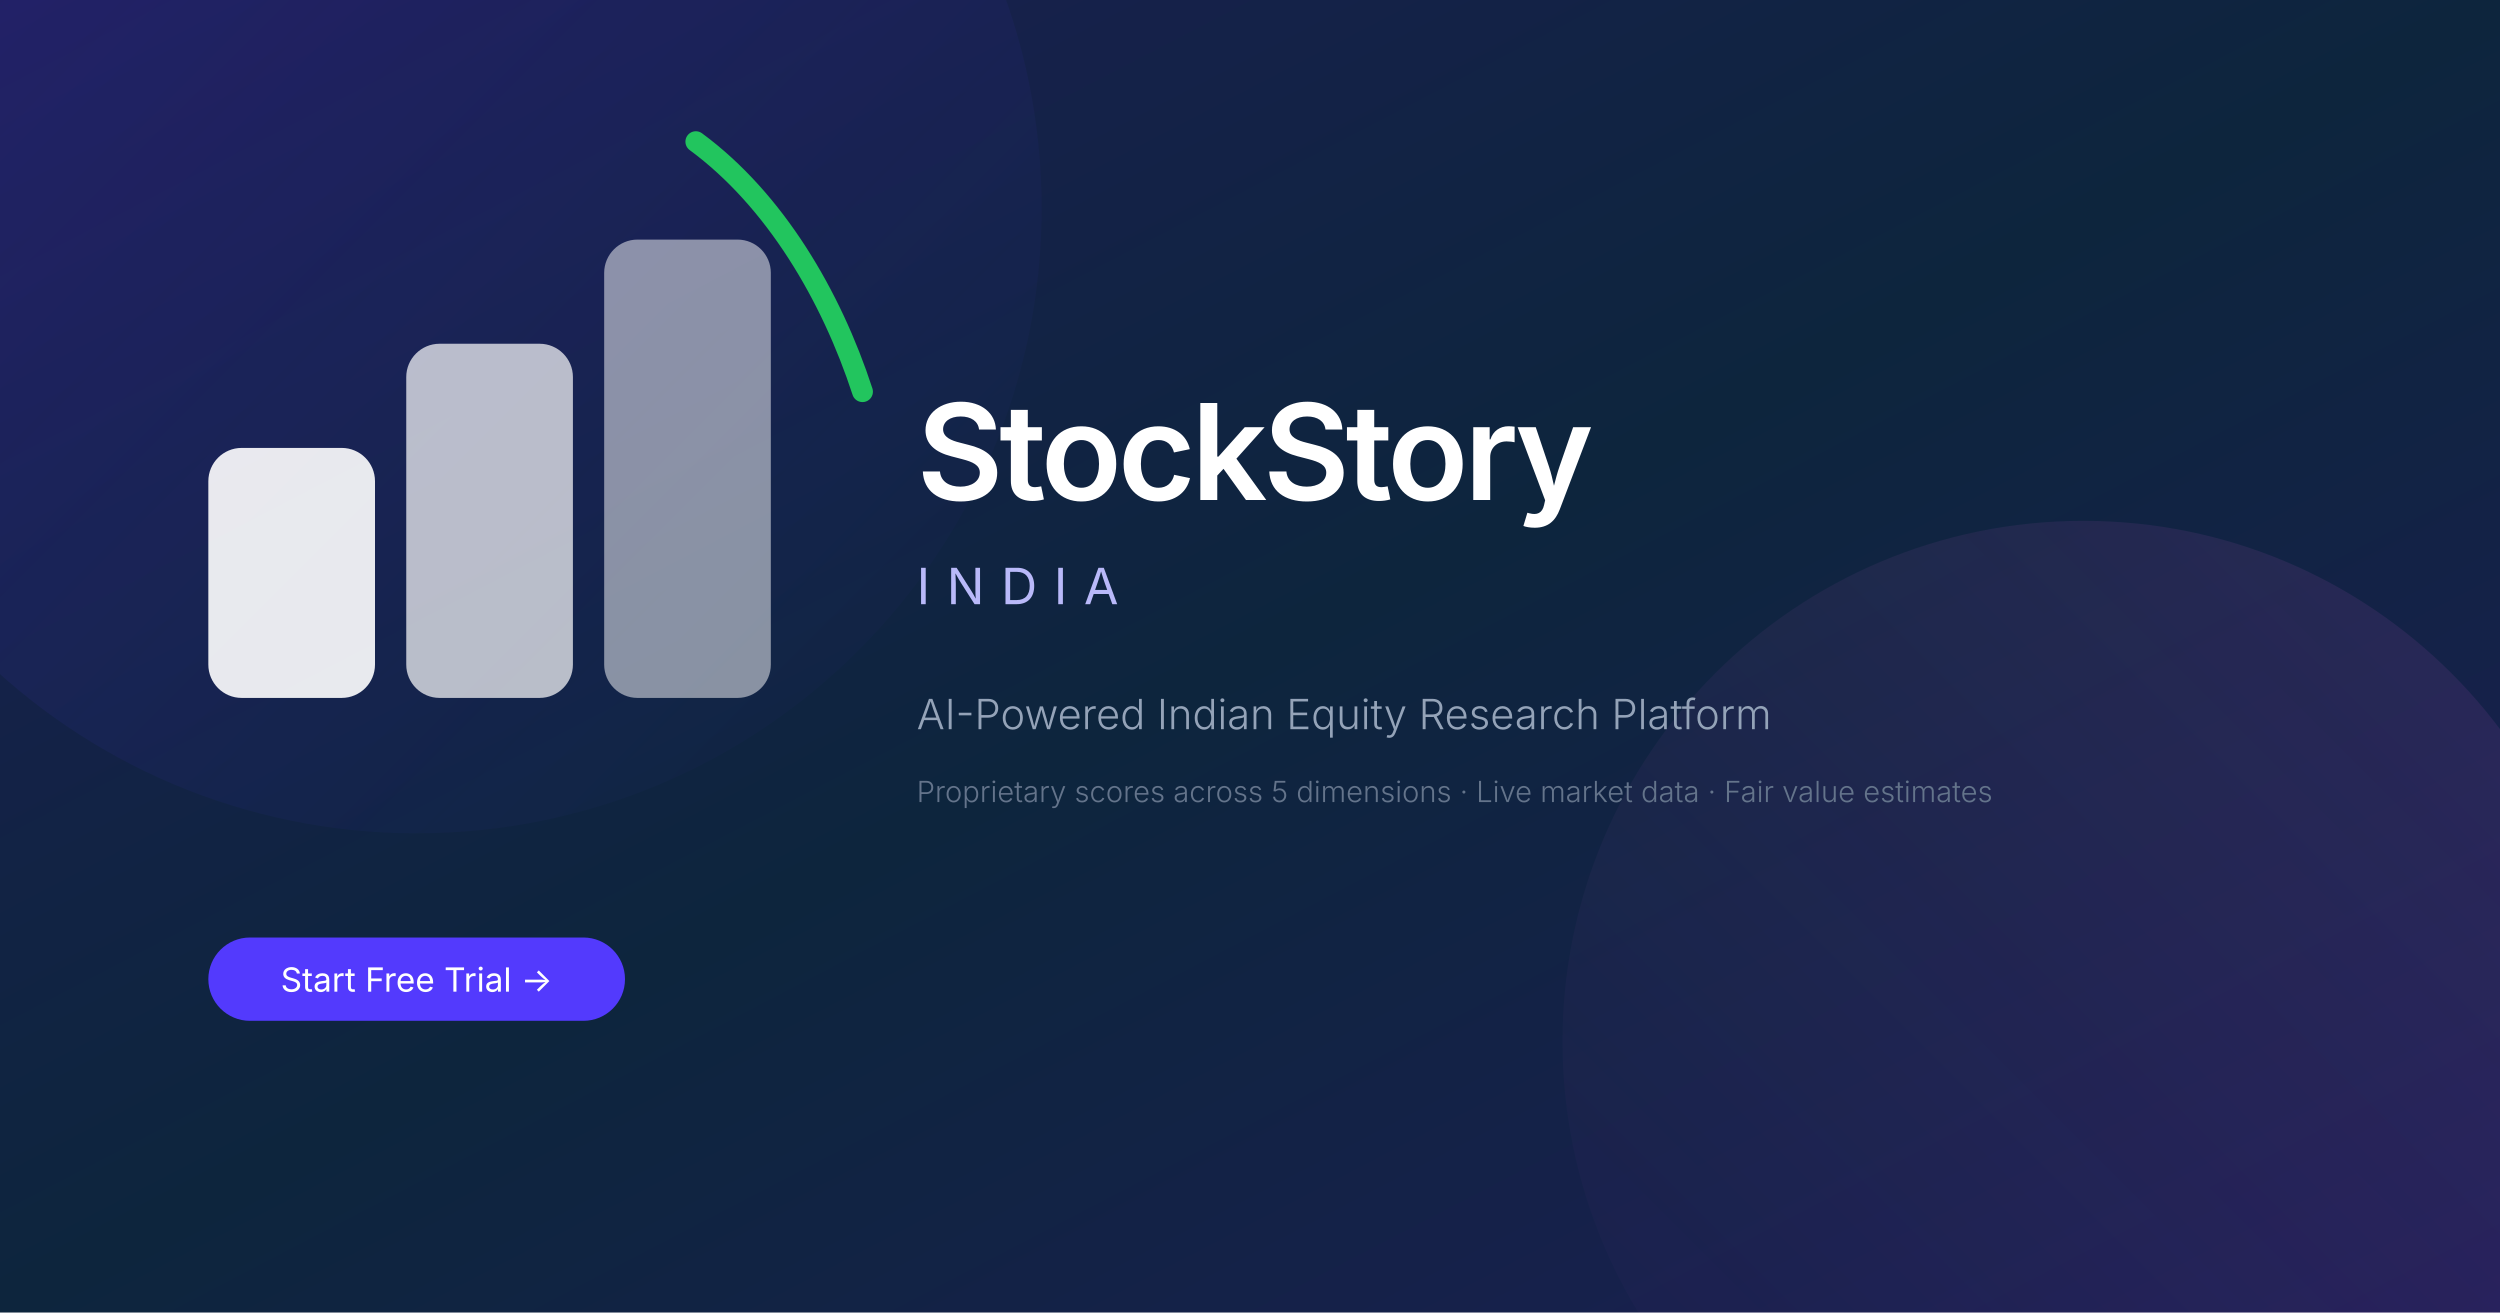
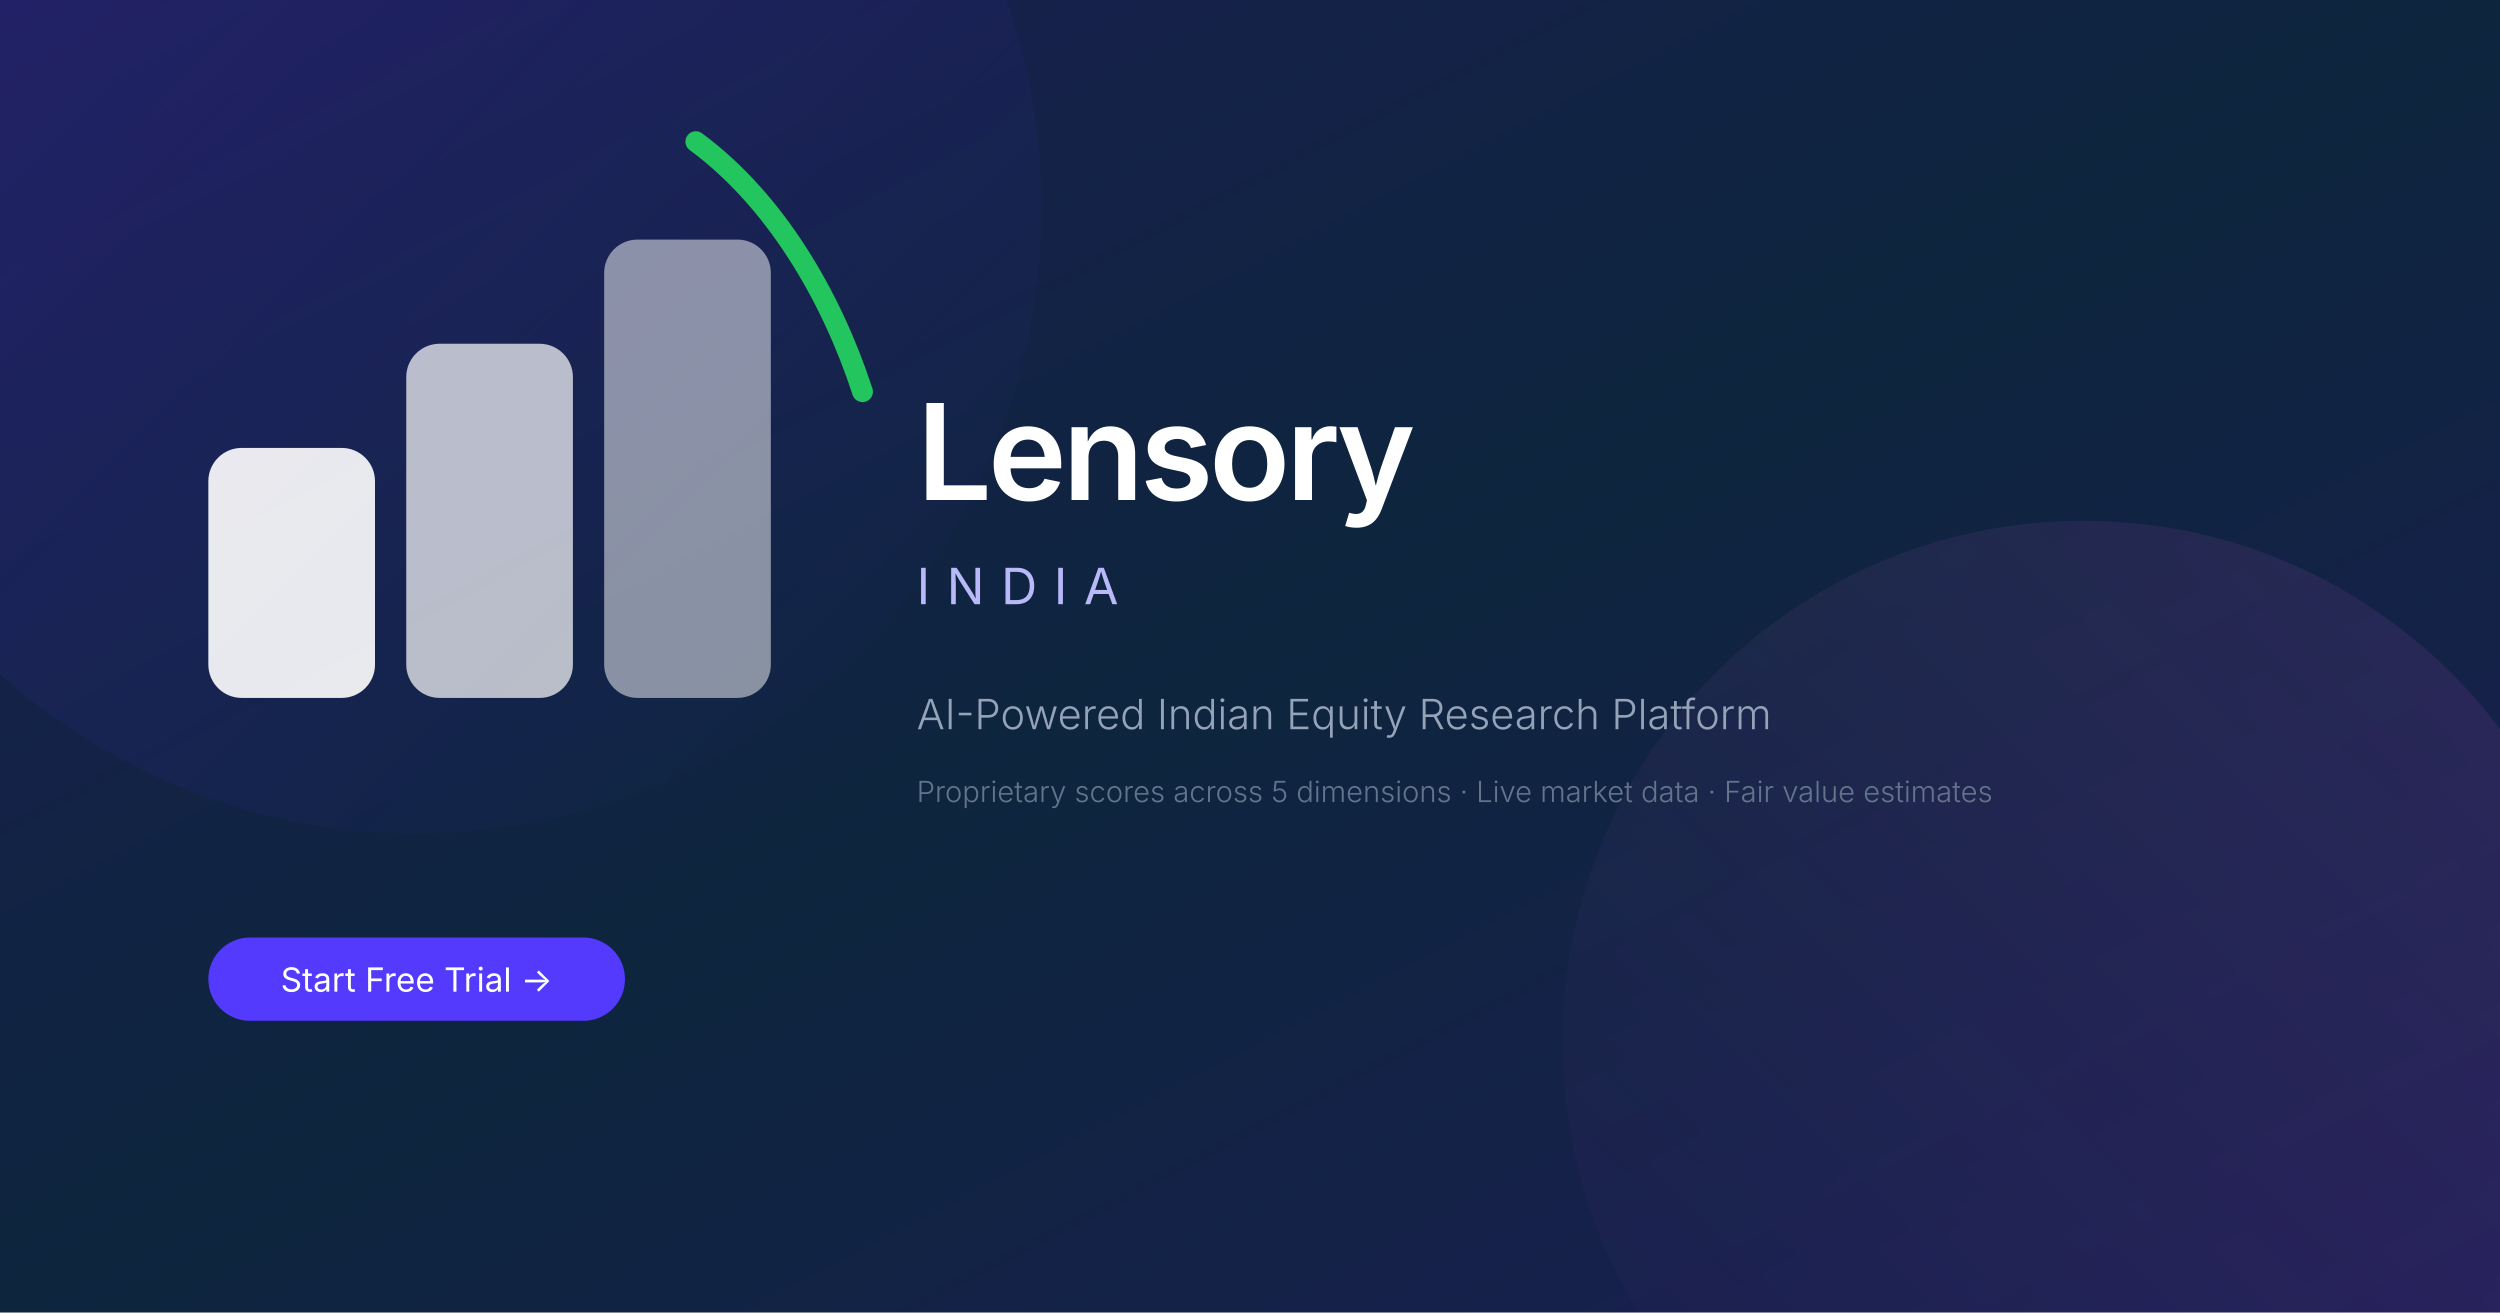
<svg xmlns="http://www.w3.org/2000/svg" width="1200" height="630" viewBox="0 0 1200 630">
  <defs>
    <linearGradient id="bg" x1="0" y1="0" x2="1" y2="1">
      <stop offset="0%" stop-color="#1c1e54" />
      <stop offset="50%" stop-color="#0d253d" />
      <stop offset="100%" stop-color="#1c1e54" />
    </linearGradient>
    <linearGradient id="mesh1" x1="0" y1="0" x2="1" y2="1">
      <stop offset="0%" stop-color="#533AFD" stop-opacity="0.15" />
      <stop offset="100%" stop-color="#533AFD" stop-opacity="0" />
    </linearGradient>
    <linearGradient id="mesh2" x1="1" y1="0" x2="0" y2="1">
      <stop offset="0%" stop-color="#F96BEE" stop-opacity="0.1" />
      <stop offset="100%" stop-color="#F96BEE" stop-opacity="0" />
    </linearGradient>
  </defs>
  <rect width="1200" height="630" fill="url(#bg)" />
  <circle cx="200" cy="100" r="300" fill="url(#mesh1)" />
  <circle cx="1000" cy="500" r="250" fill="url(#mesh2)" />
  <rect x="100" y="215" width="80" height="120" rx="16" fill="white" opacity="0.9" />
  <rect x="195" y="165" width="80" height="170" rx="16" fill="white" opacity="0.7" />
  <rect x="290" y="115" width="80" height="220" rx="16" fill="white" opacity="0.5" />
  <path d="M334 68c38 28 65 74 80 120" fill="none" stroke="#22C55E" stroke-width="10" stroke-linecap="round" />
-   <text x="440" y="240" font-family="Inter,system-ui,sans-serif" font-size="64" font-weight="600" letter-spacing="-2" fill="white">StockStory</text>
+   <text x="440" y="240" font-family="Inter,system-ui,sans-serif" font-size="64" font-weight="600" letter-spacing="-2" fill="white">Lensory</text>
  <text x="440" y="290" font-family="Inter,system-ui,sans-serif" font-size="24" font-weight="400" letter-spacing="8" fill="#B9B9F9">INDIA</text>
  <text x="440" y="350" font-family="Inter,system-ui,sans-serif" font-size="20" fill="#94A3B8" font-weight="300">AI-Powered Indian Equity Research Platform</text>
  <text x="440" y="385" font-family="Inter,system-ui,sans-serif" font-size="14" fill="#64748B" font-weight="300">Proprietary scores across 5 dimensions · Live market data · Fair value estimates</text>
  <rect x="100" y="450" rx="20" width="200" height="40" fill="#533AFD" />
  <text x="200" y="476" font-family="Inter,system-ui,sans-serif" font-size="16" fill="white" text-anchor="middle" font-weight="400">Start Free Trial →</text>
</svg>
